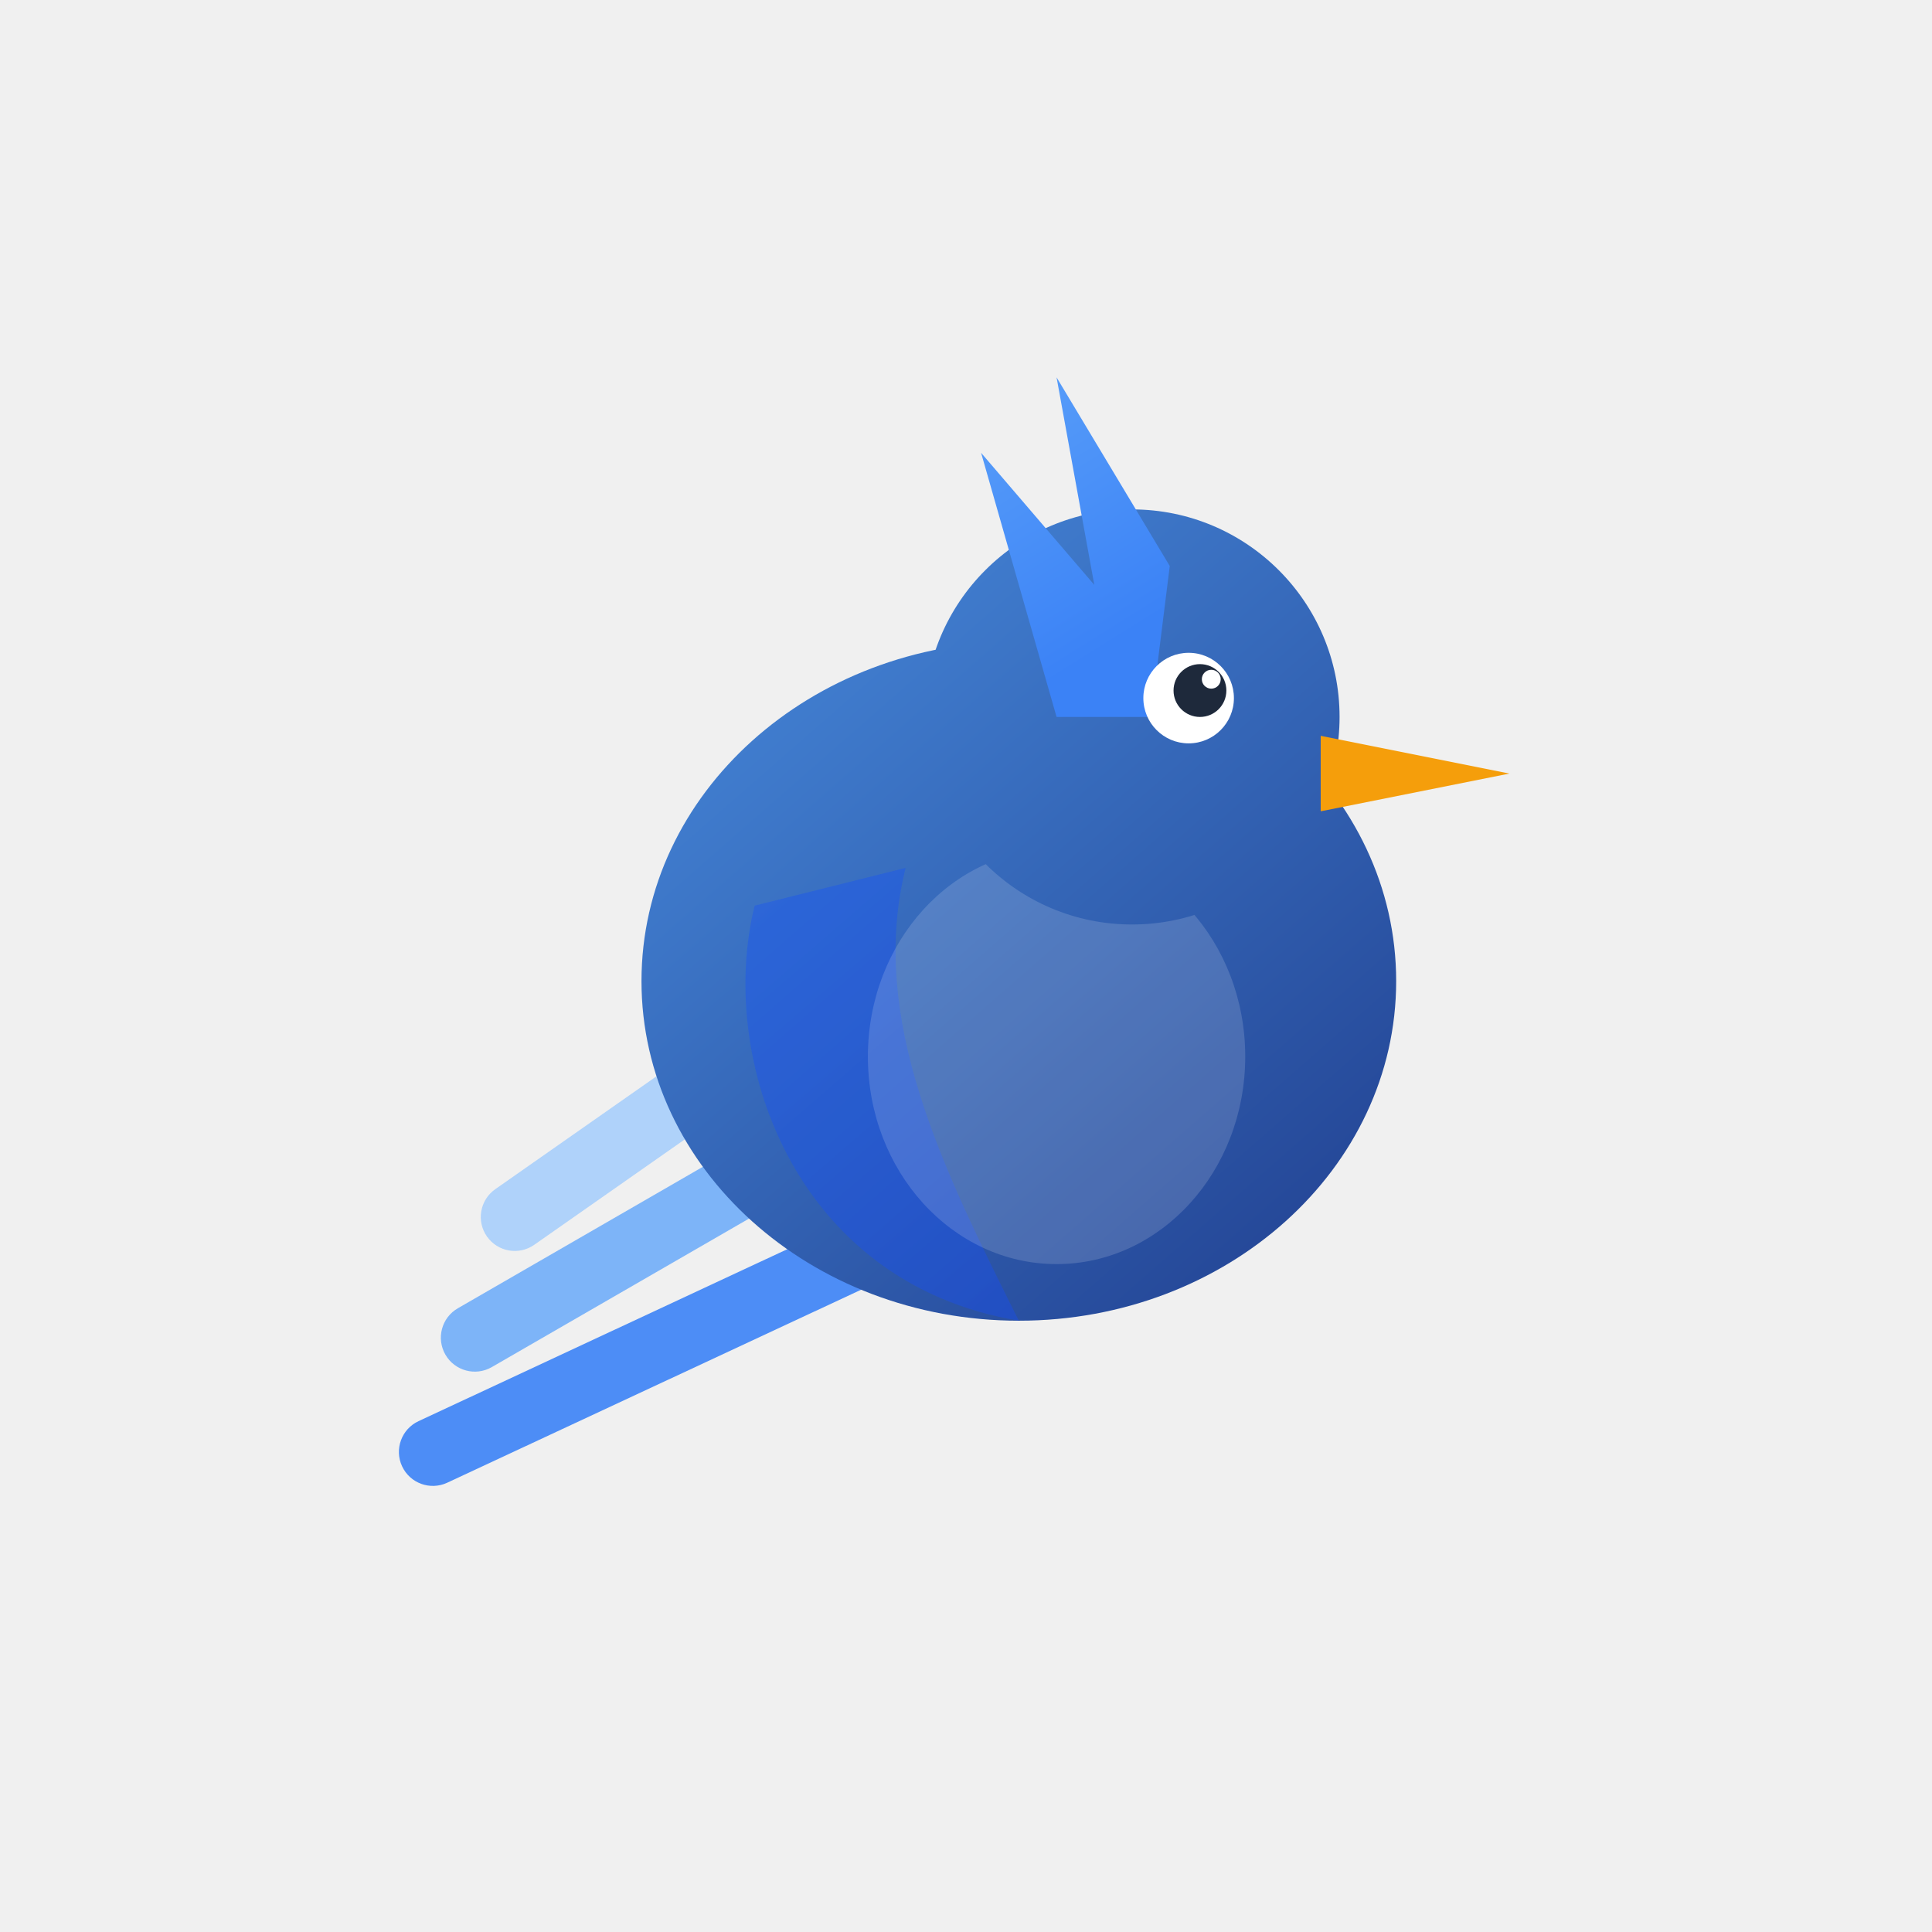
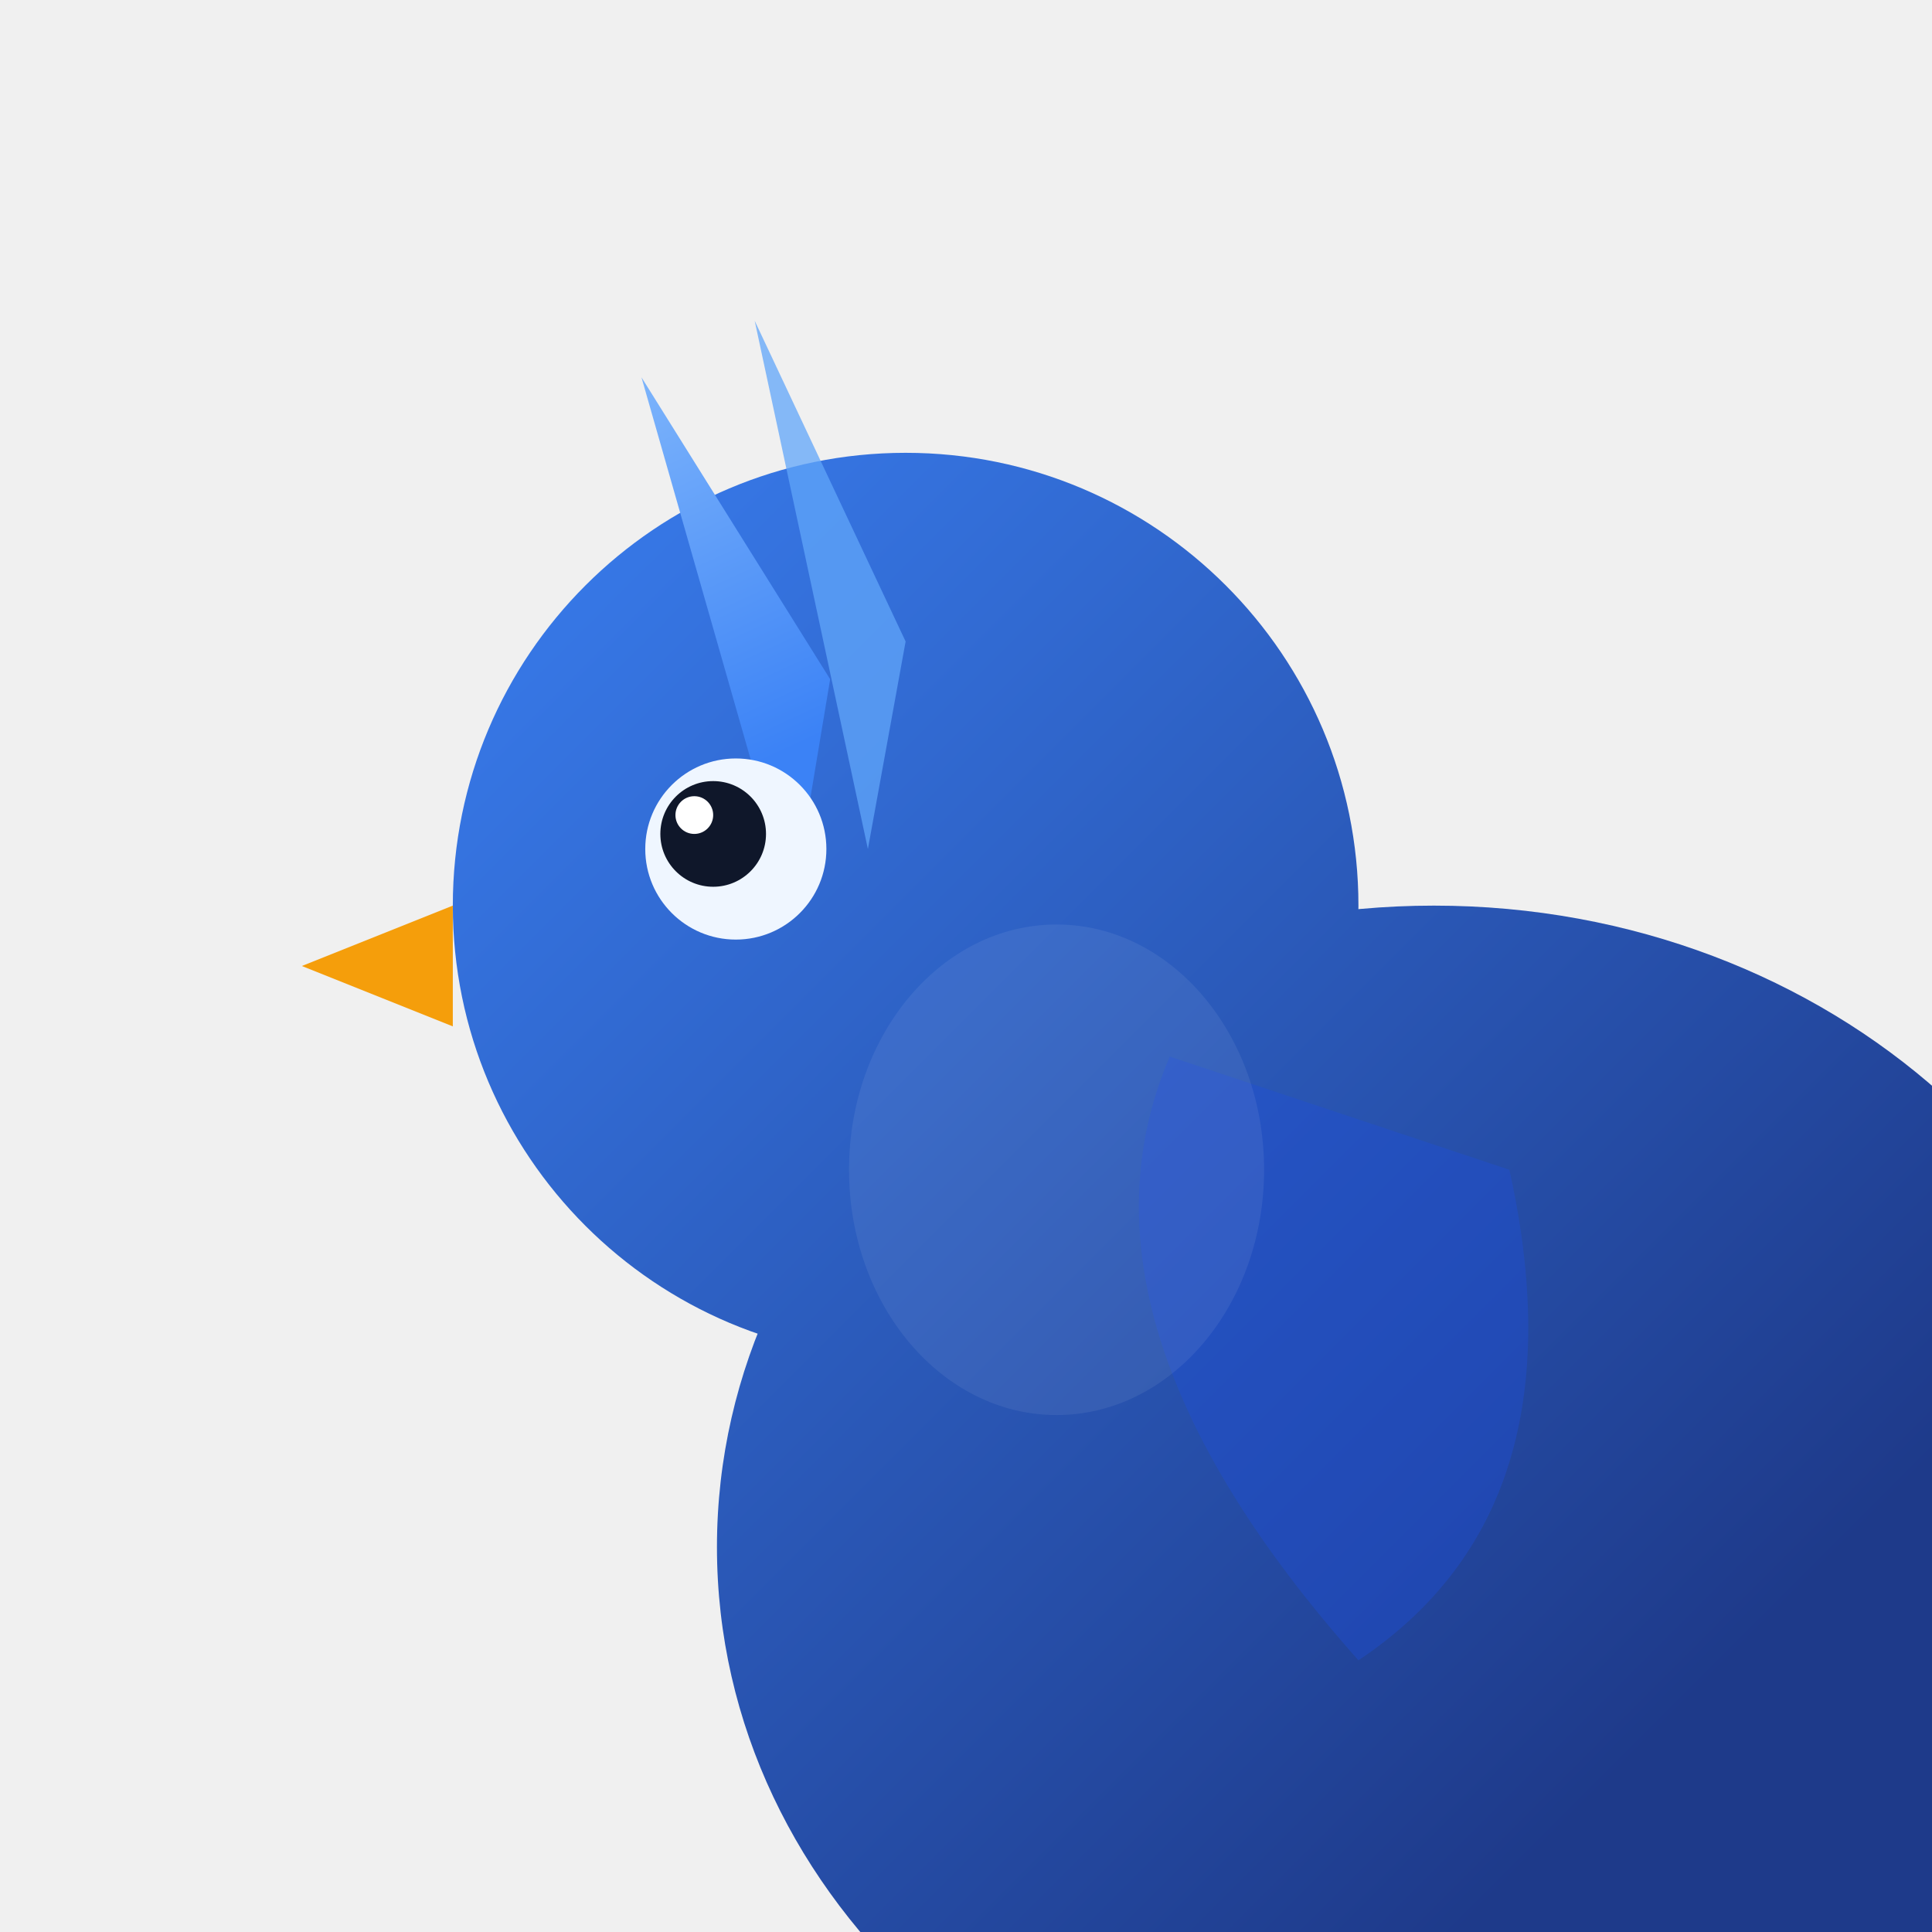
<svg xmlns="http://www.w3.org/2000/svg" width="1024" height="1024" viewBox="0 0 1024 1024">
  <defs>
-     <linearGradient id="body" x1="300" y1="280" x2="720" y2="760" gradientUnits="userSpaceOnUse">
-       <stop offset="0" stop-color="#4A90E2" />
+     <linearGradient id="head" x1="200" y1="200" x2="900" y2="900" gradientUnits="userSpaceOnUse">
+       <stop offset="0" stop-color="#3B82F6" />
      <stop offset="1" stop-color="#1E3A8A" />
    </linearGradient>
-     <linearGradient id="wing" x1="280" y1="440" x2="520" y2="720" gradientUnits="userSpaceOnUse">
-       <stop offset="0" stop-color="#2563EB" />
-       <stop offset="1" stop-color="#1D4ED8" />
-     </linearGradient>
-     <linearGradient id="crest" x1="460" y1="200" x2="560" y2="360" gradientUnits="userSpaceOnUse">
-       <stop offset="0" stop-color="#60A5FA" />
+     <linearGradient id="crest" x1="380" y1="100" x2="500" y2="360" gradientUnits="userSpaceOnUse">
+       <stop offset="0" stop-color="#93C5FD" />
      <stop offset="1" stop-color="#3B82F6" />
    </linearGradient>
  </defs>
-   <rect x="240" y="580" width="200" height="36" rx="18" fill="#93C5FD" transform="rotate(-35 340 598)" opacity="0.7" />
-   <rect x="220" y="640" width="240" height="36" rx="18" fill="#60A5FA" transform="rotate(-30 340 658)" opacity="0.8" />
-   <rect x="200" y="700" width="280" height="36" rx="18" fill="#3B82F6" transform="rotate(-25 340 718)" opacity="0.9" />
-   <ellipse cx="540" cy="520" rx="200" ry="180" fill="url(#body)" />
-   <path d="M400 480 C380 560, 420 680, 540 700 C500 620, 460 540, 480 460 Z" fill="url(#wing)" opacity="0.6" />
-   <ellipse cx="560" cy="560" rx="100" ry="110" fill="white" opacity="0.15" />
-   <circle cx="600" cy="380" r="110" fill="url(#body)" />
-   <path d="M560 380 L520 240 L580 310 L560 200 L620 300 L610 380 Z" fill="url(#crest)" />
-   <circle cx="630" cy="370" r="24" fill="white" />
-   <circle cx="636" cy="366" r="14" fill="#1E293B" />
-   <circle cx="642" cy="360" r="5" fill="white" />
-   <path d="M700 390 L800 410 L700 430 Z" fill="#F59E0B" />
+   <ellipse cx="760" cy="820" rx="380" ry="340" fill="url(#head)" />
+   <circle cx="480" cy="480" r="240" fill="url(#head)" />
+   <polygon points="420,480 340,200 440,360" fill="url(#crest)" />
+   <polygon points="460,450 400,170 480,340" fill="#60A5FA" opacity="0.75" />
+   <path d="M620 560 Q560 700 720 880 Q840 800 800 620 Z" fill="#1D4ED8" opacity="0.4" />
+   <ellipse cx="560" cy="620" rx="110" ry="130" fill="white" opacity="0.07" />
+   <circle cx="390" cy="450" r="48" fill="#EFF6FF" />
+   <circle cx="378" cy="442" r="28" fill="#0F172A" />
+   <circle cx="368" cy="432" r="10" fill="white" />
+   <polygon points="240,480 160,512 240,544" fill="#F59E0B" />
</svg>
